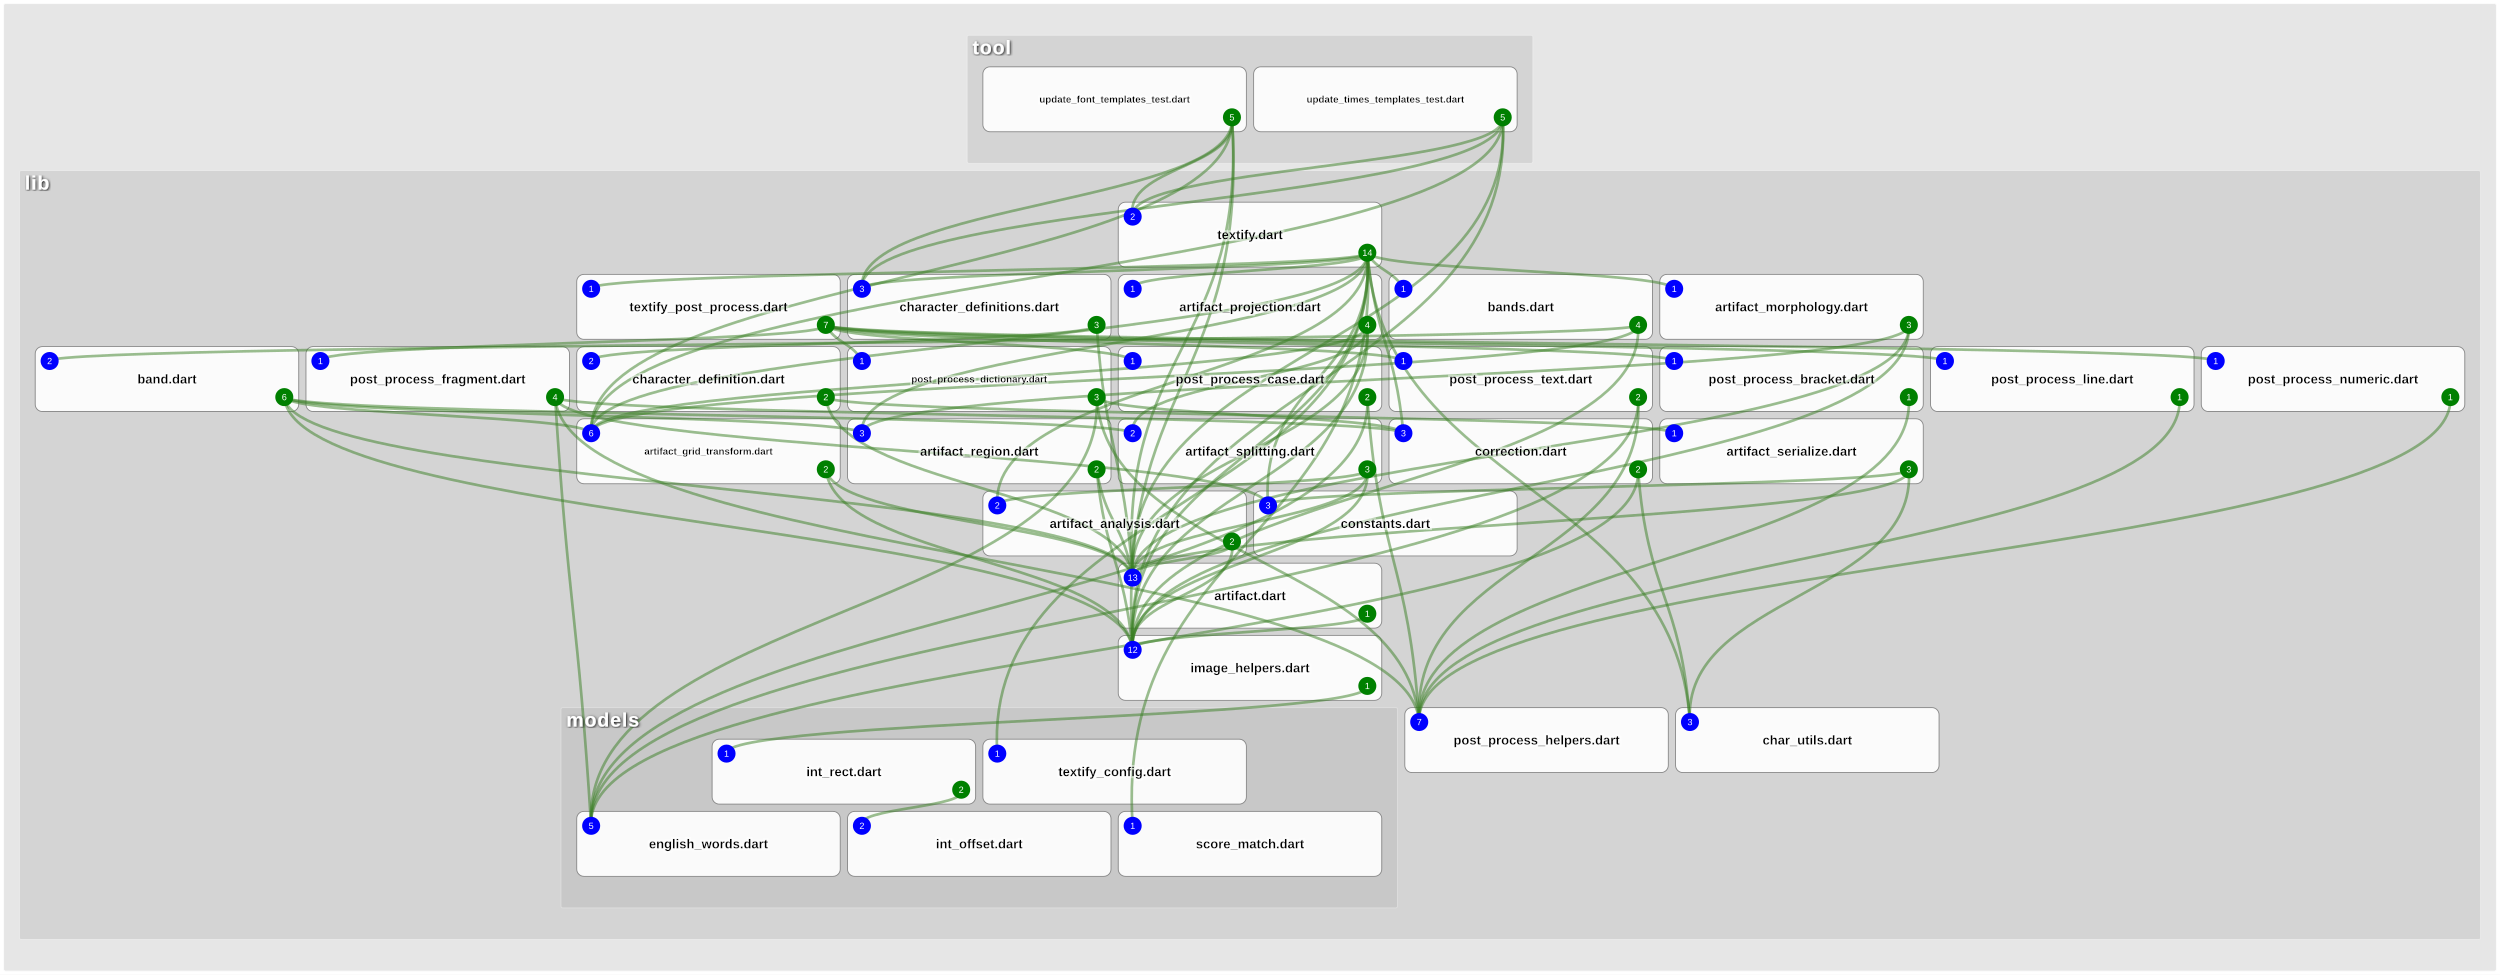
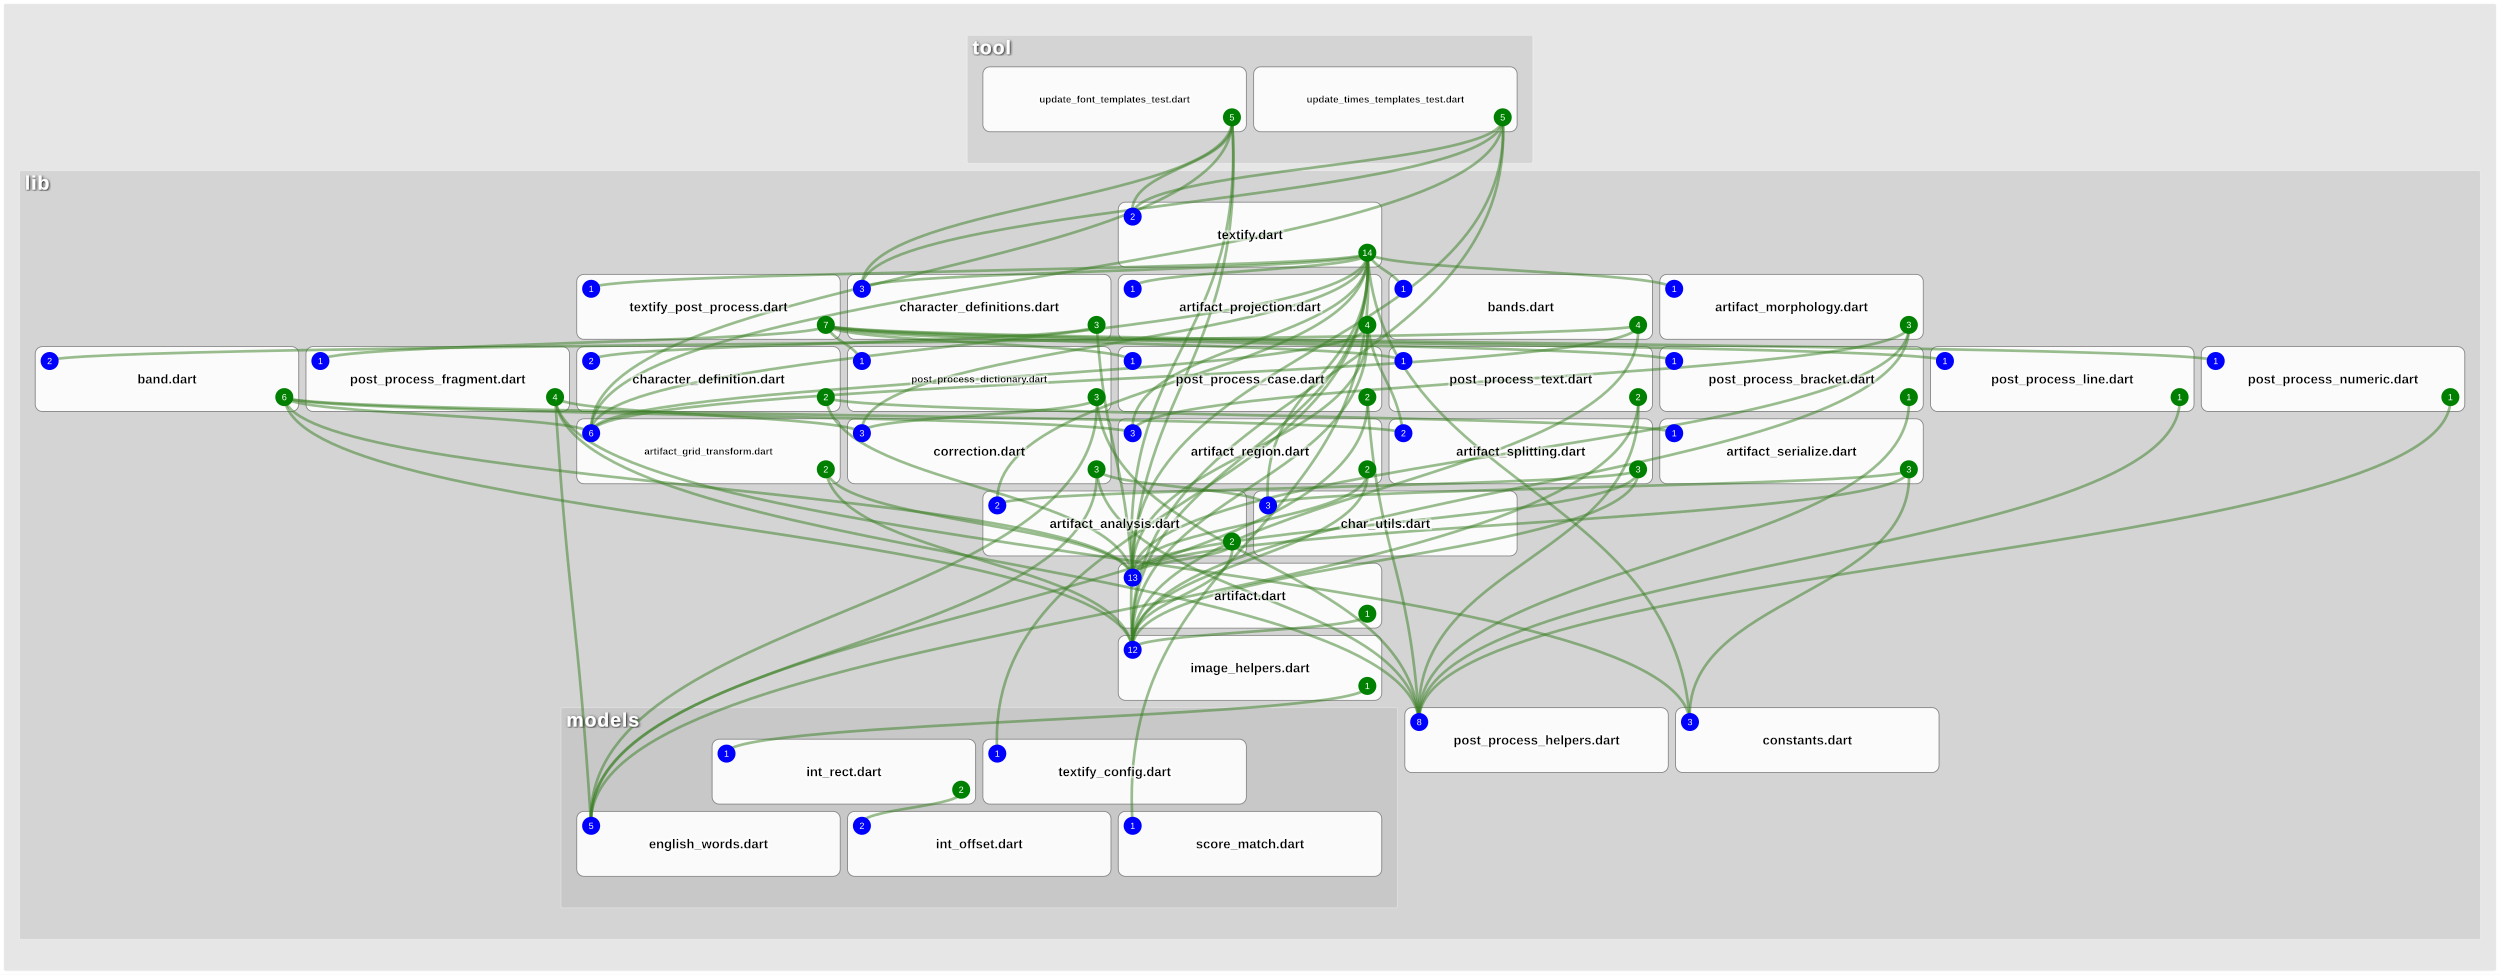
<svg xmlns="http://www.w3.org/2000/svg" width="2770" height="1080" font-family="Arial, Helvetica, sans-serif">
  <style>
    .layerRectangle {
      stroke: black;
      stroke-dasharray: 5,5;
      fill: url('#layers')
    }
    .layerText {
      fill: purple;
      font-size: 150%;
      filter: url(#outlineWhite);
    }
    .nodeFolder {
      fill: #aaaaaa;
      opacity: 0.3;
      stroke: whitesmoke;
    }
    .nodeFile {
      fill: #ffffff;
      opacity: 0.9;
      stroke: gray;
    }
    .nodeFileOrphan {
      fill: #ff6b6b !important;
      opacity: 0.9;
      stroke: gray;
    }
    .folderName {
      font-size: 180%;
      fill : white;
      font-weight: bolder;
      text-anchor: start;
      letter-spacing : 1px;
      dominant-baseline: hanging;
      filter: url(#shadow);
    }
    .nodeName {
      fill : black;
      font-weight: bold;
      text-anchor: middle;
      dominant-baseline: central;
      filter: url(#outlineWhite);
    }
    .line {
      fill : none;
      stroke: #377E22;
      stroke-width: 3;
      opacity: 0.5;
    }
    .line:hover {
      stroke-width: 6;
      opacity: 1;
    }
    .lineOrange {
      fill : none;
      stroke: #F09235;
      stroke-width: 8;
      opacity: 0.5;
    }
    .lineOrange:hover {
      stroke-width: 13;
      opacity: 1;
    }
    .lineRed {
      fill : none;
      stroke: #EB4132;
      stroke-width: 8;
      opacity: 0.5;
    }
    .lineRed:hover {
      stroke-width: 13;
      opacity: 1;
    }
</style>
  <defs id="idSvgDef">
    <linearGradient id="layers" gradientTransform="rotate(90)">
      <stop offset="0%" stop-color="#691872" stop-opacity="0.1" />
      <stop offset="100%" stop-color="#691872" stop-opacity="0.3" />
    </linearGradient>
    <filter id="shadow">
      <feGaussianBlur in="SourceAlpha" stdDeviation="2" />
      <feOffset dx="1" dy="1" result="offsetblur" />
      <feFlood flood-color="black" />
      <feComposite in2="offsetblur" operator="in" />
      <feMerge>
        <feMergeNode />
        <feMergeNode in="SourceGraphic" />
      </feMerge>
    </filter>
    <filter id="outlineWhite">
      <feMorphology in="SourceAlpha" result="DILATED" operator="dilate" radius="2" />
      <feFlood flood-color="white" flood-opacity="0.5" result="WHITE" />
      <feComposite in="WHITE" in2="DILATED" operator="in" result="OUTLINE" />
      <feMerge>
        <feMergeNode in="OUTLINE" />
        <feMergeNode in="SourceGraphic" />
      </feMerge>
    </filter>
    <filter id="outlineBlack">
      <feMorphology in="SourceAlpha" result="DILATED" operator="dilate" radius="2" />
      <feFlood flood-color="black" flood-opacity="0.5" result="BLACK" />
      <feComposite in="BLACK" in2="DILATED" operator="in" result="OUTLINE" />
      <feMerge>
        <feMergeNode in="OUTLINE" />
        <feMergeNode in="SourceGraphic" />
      </feMerge>
    </filter>
    <marker id="lineEnd" viewBox="0 -5 30 10" refX="12" orient="auto">
      <path d="M0,-16L32,0L0,16" fill="#3058FF" opacity="0.67" />
    </marker>
    <marker id="lineStart" viewBox="0 -4 8 8" refX="4" orient="auto">
      <circle cx="4" r="4" fill="#377E22" />
    </marker>
  </defs>
  <rect width="100%" height="100%" fill="white" />
  <g id="Node_">
    <rect x="4" y="4" width="2762" height="1072" rx="2" ry="2" class="nodeFolder" />
    <g id="Node_lib">
      <rect x="21.5" y="189" width="2727" height="852" rx="2" ry="2" class="nodeFolder" />
      <g id="Node_textify.dart">
        <rect x="1239" y="224" width="292" height="72" rx="8" ry="8" class="nodeFile" />
      </g>
      <g id="Node_textify_post_process.dart">
        <rect x="639" y="304" width="292" height="72" rx="8" ry="8" class="nodeFile" />
      </g>
      <g id="Node_character_definitions.dart">
        <rect x="939" y="304" width="292" height="72" rx="8" ry="8" class="nodeFile" />
      </g>
      <g id="Node_artifact_projection.dart">
        <rect x="1239" y="304" width="292" height="72" rx="8" ry="8" class="nodeFile" />
      </g>
      <g id="Node_bands.dart">
        <rect x="1539" y="304" width="292" height="72" rx="8" ry="8" class="nodeFile" />
      </g>
      <g id="Node_artifact_morphology.dart">
        <rect x="1839" y="304" width="292" height="72" rx="8" ry="8" class="nodeFile" />
      </g>
      <g id="Node_band.dart">
        <rect x="39" y="384" width="292" height="72" rx="8" ry="8" class="nodeFile" />
      </g>
      <g id="Node_post_process_fragment.dart">
        <rect x="339" y="384" width="292" height="72" rx="8" ry="8" class="nodeFile" />
      </g>
      <g id="Node_character_definition.dart">
        <rect x="639" y="384" width="292" height="72" rx="8" ry="8" class="nodeFile" />
      </g>
      <g id="Node_post_process_dictionary.dart">
        <rect x="939" y="384" width="292" height="72" rx="8" ry="8" class="nodeFile" />
      </g>
      <g id="Node_post_process_case.dart">
        <rect x="1239" y="384" width="292" height="72" rx="8" ry="8" class="nodeFile" />
      </g>
      <g id="Node_post_process_text.dart">
        <rect x="1539" y="384" width="292" height="72" rx="8" ry="8" class="nodeFile" />
      </g>
      <g id="Node_post_process_bracket.dart">
        <rect x="1839" y="384" width="292" height="72" rx="8" ry="8" class="nodeFile" />
      </g>
      <g id="Node_post_process_line.dart">
        <rect x="2139" y="384" width="292" height="72" rx="8" ry="8" class="nodeFile" />
      </g>
      <g id="Node_post_process_numeric.dart">
        <rect x="2439" y="384" width="292" height="72" rx="8" ry="8" class="nodeFile" />
      </g>
      <g id="Node_artifact_grid_transform.dart">
        <rect x="639" y="464" width="292" height="72" rx="8" ry="8" class="nodeFile" />
      </g>
+       <g id="Node_correction.dart">
+         <rect x="939" y="464" width="292" height="72" rx="8" ry="8" class="nodeFile" />
+       </g>
      <g id="Node_artifact_region.dart">
-         <rect x="939" y="464" width="292" height="72" rx="8" ry="8" class="nodeFile" />
+         <rect x="1239" y="464" width="292" height="72" rx="8" ry="8" class="nodeFile" />
      </g>
      <g id="Node_artifact_splitting.dart">
-         <rect x="1239" y="464" width="292" height="72" rx="8" ry="8" class="nodeFile" />
-       </g>
-       <g id="Node_correction.dart">
        <rect x="1539" y="464" width="292" height="72" rx="8" ry="8" class="nodeFile" />
      </g>
      <g id="Node_artifact_serialize.dart">
        <rect x="1839" y="464" width="292" height="72" rx="8" ry="8" class="nodeFile" />
      </g>
      <g id="Node_artifact_analysis.dart">
        <rect x="1089" y="544" width="292" height="72" rx="8" ry="8" class="nodeFile" />
      </g>
-       <g id="Node_constants.dart">
+       <g id="Node_char_utils.dart">
        <rect x="1389" y="544" width="292" height="72" rx="8" ry="8" class="nodeFile" />
      </g>
      <g id="Node_artifact.dart">
        <rect x="1239" y="624" width="292" height="72" rx="8" ry="8" class="nodeFile" />
      </g>
      <g id="Node_image_helpers.dart">
        <rect x="1239" y="704" width="292" height="72" rx="8" ry="8" class="nodeFile" />
      </g>
      <g id="Node_models">
        <rect x="621.5" y="784" width="927" height="222" rx="2" ry="2" class="nodeFolder" />
        <g id="Node_int_rect.dart">
          <rect x="789" y="819" width="292" height="72" rx="8" ry="8" class="nodeFile" />
        </g>
        <g id="Node_textify_config.dart">
          <rect x="1089" y="819" width="292" height="72" rx="8" ry="8" class="nodeFile" />
        </g>
        <g id="Node_english_words.dart">
          <rect x="639" y="899" width="292" height="72" rx="8" ry="8" class="nodeFile" />
        </g>
        <g id="Node_int_offset.dart">
          <rect x="939" y="899" width="292" height="72" rx="8" ry="8" class="nodeFile" />
        </g>
        <g id="Node_score_match.dart">
          <rect x="1239" y="899" width="292" height="72" rx="8" ry="8" class="nodeFile" />
        </g>
      </g>
      <g id="Node_post_process_helpers.dart">
        <rect x="1556.5" y="784" width="292" height="72" rx="8" ry="8" class="nodeFile" />
      </g>
-       <g id="Node_char_utils.dart">
+       <g id="Node_constants.dart">
        <rect x="1856.5" y="784" width="292" height="72" rx="8" ry="8" class="nodeFile" />
      </g>
    </g>
    <g id="Node_tool">
      <rect x="1071.5" y="39" width="627" height="142" rx="2" ry="2" class="nodeFolder" />
      <g id="Node_update_font_templates_test.dart">
        <rect x="1089" y="74" width="292" height="72" rx="8" ry="8" class="nodeFile" />
      </g>
      <g id="Node_update_times_templates_test.dart">
        <rect x="1389" y="74" width="292" height="72" rx="8" ry="8" class="nodeFile" />
      </g>
    </g>
  </g>
  <g id="Edges">
    <path d="M1365 600 C 1375 620,1245 620, 1255 640" fill="none" class="line">
      </path>
    <path d="M1365 600 C 1375 660,1245 660, 1255 720" fill="none" class="line">
      </path>
    <path d="M915 520 C 925 580,1245 580, 1255 640" fill="none" class="line">
      </path>
    <path d="M915 520 C 925 620,1245 620, 1255 720" fill="none" class="line">
      </path>
-     <path d="M2115 360 C 2125 420,945 420, 955 480" fill="none" class="line">
+     <path d="M2115 360 C 2125 420,1245 420, 1255 480" fill="none" class="line">
      </path>
    <path d="M2115 360 C 2125 500,1245 500, 1255 640" fill="none" class="line">
      </path>
    <path d="M2115 360 C 2127 540,1243 540, 1255 720" fill="none" class="line">
      </path>
    <path d="M1515 360 C 1525 420,645 420, 655 480" fill="none" class="line">
      </path>
-     <path d="M1515 360 C 1525 420,1245 420, 1255 480" fill="none" class="line">
+     <path d="M1515 360 C 1525 420,1545 420, 1555 480" fill="none" class="line">
      </path>
    <path d="M1515 360 C 1525 500,1245 500, 1255 640" fill="none" class="line">
      </path>
    <path d="M1515 360 C 1527 540,1243 540, 1255 720" fill="none" class="line">
      </path>
-     <path d="M1215 520 C 1225 580,1245 580, 1255 640" fill="none" class="line">
-       </path>
-     <path d="M1215 520 C 1225 620,1245 620, 1255 720" fill="none" class="line">
+     <path d="M1515 520 C 1525 580,1245 580, 1255 640" fill="none" class="line">
+       </path>
+     <path d="M1515 520 C 1525 620,1245 620, 1255 720" fill="none" class="line">
      </path>
    <path d="M2115 520 C 2125 580,1245 580, 1255 640" fill="none" class="line">
      </path>
+     <path d="M2115 520 C 2125 540,1395 540, 1405 560" fill="none" class="line">
+       </path>
    <path d="M2115 520 C 2125 660,1862.5 660, 1872.5 800" fill="none" class="line">
      </path>
-     <path d="M2115 520 C 2125 540,1395 540, 1405 560" fill="none" class="line">
-       </path>
-     <path d="M1515 520 C 1525 540,1095 540, 1105 560" fill="none" class="line">
-       </path>
-     <path d="M1515 520 C 1525 580,1245 580, 1255 640" fill="none" class="line">
-       </path>
-     <path d="M1515 520 C 1525 620,1245 620, 1255 720" fill="none" class="line">
+     <path d="M1815 520 C 1825 540,1095 540, 1105 560" fill="none" class="line">
+       </path>
+     <path d="M1815 520 C 1825 580,1245 580, 1255 640" fill="none" class="line">
+       </path>
+     <path d="M1815 520 C 1825 620,1245 620, 1255 720" fill="none" class="line">
      </path>
    <path d="M1515 680 C 1525 700,1245 700, 1255 720" fill="none" class="line">
      </path>
    <path d="M315 440 C 325 460,645 460, 655 480" fill="none" class="line">
      </path>
-     <path d="M315 440 C 325 460,945 460, 955 480" fill="none" class="line">
-       </path>
    <path d="M315 440 C 325 460,1245 460, 1255 480" fill="none" class="line">
      </path>
+     <path d="M315 440 C 325 460,1545 460, 1555 480" fill="none" class="line">
+       </path>
    <path d="M315 440 C 325 540,1245 540, 1255 640" fill="none" class="line">
      </path>
    <path d="M315 440 C 325 580,1245 580, 1255 720" fill="none" class="line">
      </path>
    <path d="M1815 360 C 1825 420,645 420, 655 480" fill="none" class="line">
      </path>
    <path d="M1815 360 C 1825 380,45 380, 55 400" fill="none" class="line">
      </path>
    <path d="M1815 360 C 1827 540,1243 540, 1255 720" fill="none" class="line">
      </path>
    <path d="M915 440 C 925 460,1845 460, 1855 480" fill="none" class="line">
      </path>
    <path d="M915 440 C 925 540,1245 540, 1255 640" fill="none" class="line">
      </path>
    <path d="M1215 360 C 1225 500,1245 500, 1255 640" fill="none" class="line">
      </path>
    <path d="M1215 360 C 1225 380,645 380, 655 400" fill="none" class="line">
      </path>
-     <path d="M1815 520 C 1825 660,1862.5 660, 1872.5 800" fill="none" class="line">
-       </path>
-     <path d="M1815 520 C 1828 717,642 718, 655 915" fill="none" class="line">
+     <path d="M1215 520 C 1225 540,1395 540, 1405 560" fill="none" class="line">
+       </path>
+     <path d="M1215 520 C 1228 717,642 718, 655 915" fill="none" class="line">
+       </path>
+     <path d="M1215 520 C 1225 660,1562.5 660, 1572.5 800" fill="none" class="line">
      </path>
    <path d="M1515 760 C 1525 797,795 798, 805 835" fill="none" class="line">
      </path>
    <path d="M1065 875 C 1075 895,945 895, 955 915" fill="none" class="line">
      </path>
    <path d="M2115 440 C 2127 620,1560.5 620, 1572.5 800" fill="none" class="line">
      </path>
    <path d="M1515 440 C 1530 677,640 678, 655 915" fill="none" class="line">
      </path>
    <path d="M1515 440 C 1527 620,1560.5 620, 1572.5 800" fill="none" class="line">
      </path>
-     <path d="M1215 440 C 1225 460,1545 460, 1555 480" fill="none" class="line">
+     <path d="M1215 440 C 1225 460,945 460, 955 480" fill="none" class="line">
      </path>
    <path d="M1215 440 C 1230 677,640 678, 655 915" fill="none" class="line">
      </path>
    <path d="M1215 440 C 1227 620,1560.5 620, 1572.5 800" fill="none" class="line">
      </path>
-     <path d="M615 440 C 625 500,1395 500, 1405 560" fill="none" class="line">
-       </path>
-     <path d="M615 440 C 625 460,1545 460, 1555 480" fill="none" class="line">
+     <path d="M615 440 C 627 620,1860.5 620, 1872.5 800" fill="none" class="line">
+       </path>
+     <path d="M615 440 C 625 460,945 460, 955 480" fill="none" class="line">
      </path>
    <path d="M615 440 C 630 677,640 678, 655 915" fill="none" class="line">
      </path>
    <path d="M615 440 C 627 620,1560.5 620, 1572.5 800" fill="none" class="line">
      </path>
    <path d="M2415 440 C 2427 620,1560.5 620, 1572.5 800" fill="none" class="line">
      </path>
    <path d="M2715 440 C 2727 620,1560.5 620, 1572.5 800" fill="none" class="line">
      </path>
    <path d="M1815 440 C 1830 677,640 678, 655 915" fill="none" class="line">
      </path>
    <path d="M1815 440 C 1827 620,1560.5 620, 1572.5 800" fill="none" class="line">
      </path>
    <path d="M915 360 C 925 380,1845 380, 1855 400" fill="none" class="line">
      </path>
    <path d="M915 360 C 925 380,1245 380, 1255 400" fill="none" class="line">
      </path>
    <path d="M915 360 C 925 380,945 380, 955 400" fill="none" class="line">
      </path>
    <path d="M915 360 C 925 380,345 380, 355 400" fill="none" class="line">
      </path>
    <path d="M915 360 C 925 380,2145 380, 2155 400" fill="none" class="line">
      </path>
    <path d="M915 360 C 925 380,2445 380, 2455 400" fill="none" class="line">
      </path>
    <path d="M915 360 C 925 380,1545 380, 1555 400" fill="none" class="line">
      </path>
    <path d="M1515 280 C 1525 420,1095 420, 1105 560" fill="none" class="line">
      </path>
    <path d="M1515 280 C 1525 380,645 380, 655 480" fill="none" class="line">
      </path>
    <path d="M1515 280 C 1525 300,1845 300, 1855 320" fill="none" class="line">
      </path>
    <path d="M1515 280 C 1525 300,1245 300, 1255 320" fill="none" class="line">
      </path>
+     <path d="M1515 280 C 1525 380,1245 380, 1255 480" fill="none" class="line">
+       </path>
+     <path d="M1515 280 C 1525 300,1545 300, 1555 320" fill="none" class="line">
+       </path>
+     <path d="M1515 280 C 1525 420,1395 420, 1405 560" fill="none" class="line">
+       </path>
+     <path d="M1515 280 C 1525 300,945 300, 955 320" fill="none" class="line">
+       </path>
+     <path d="M1515 280 C 1532 540,1855.5 540, 1872.5 800" fill="none" class="line">
+       </path>
    <path d="M1515 280 C 1525 380,945 380, 955 480" fill="none" class="line">
-       </path>
-     <path d="M1515 280 C 1525 300,1545 300, 1555 320" fill="none" class="line">
-       </path>
-     <path d="M1515 280 C 1532 540,1855.5 540, 1872.5 800" fill="none" class="line">
-       </path>
-     <path d="M1515 280 C 1525 300,945 300, 955 320" fill="none" class="line">
-       </path>
-     <path d="M1515 280 C 1525 420,1395 420, 1405 560" fill="none" class="line">
-       </path>
-     <path d="M1515 280 C 1525 380,1545 380, 1555 480" fill="none" class="line">
      </path>
    <path d="M1515 280 C 1529 500,1241 500, 1255 720" fill="none" class="line">
      </path>
    <path d="M1515 280 C 1536 597,1234 598, 1255 915" fill="none" class="line">
      </path>
    <path d="M1515 280 C 1533 557,1087 558, 1105 835" fill="none" class="line">
      </path>
    <path d="M1515 280 C 1525 300,645 300, 655 320" fill="none" class="line">
      </path>
    <path d="M1365 130 C 1376 305,644 305, 655 480" fill="none" class="line">
      </path>
    <path d="M1365 130 C 1382 385,1238 385, 1255 640" fill="none" class="line">
      </path>
    <path d="M1365 130 C 1375 225,945 225, 955 320" fill="none" class="line">
      </path>
    <path d="M1365 130 C 1384 425,1236 425, 1255 720" fill="none" class="line">
      </path>
    <path d="M1365 130 C 1375 185,1245 185, 1255 240" fill="none" class="line">
      </path>
    <path d="M1665 130 C 1676 305,644 305, 655 480" fill="none" class="line">
      </path>
    <path d="M1665 130 C 1682 385,1238 385, 1255 640" fill="none" class="line">
      </path>
    <path d="M1665 130 C 1675 225,945 225, 955 320" fill="none" class="line">
      </path>
    <path d="M1665 130 C 1684 425,1236 425, 1255 720" fill="none" class="line">
      </path>
    <path d="M1665 130 C 1675 185,1245 185, 1255 240" fill="none" class="line">
      </path>
  </g>
  <g id="Counters_">
    <g id="Counters_lib">
      <g id="Counters_textify.dart">
        <g>
          <circle cx="1515" cy="280" r="10" fill="green" />
          <text x="1515" y="280" fill="white" font-size="10" text-anchor="middle" dominant-baseline="central">14</text>
        </g>
        <g>
          <circle cx="1255" cy="240" r="10" fill="blue" />
          <text x="1255" y="240" fill="white" font-size="10" text-anchor="middle" dominant-baseline="central">2</text>
        </g>
      </g>
      <g id="Counters_textify_post_process.dart">
        <g>
          <circle cx="915" cy="360" r="10" fill="green" />
          <text x="915" y="360" fill="white" font-size="10" text-anchor="middle" dominant-baseline="central">7</text>
        </g>
        <g>
          <circle cx="655" cy="320" r="10" fill="blue" />
          <text x="655" y="320" fill="white" font-size="10" text-anchor="middle" dominant-baseline="central">1</text>
        </g>
      </g>
      <g id="Counters_character_definitions.dart">
        <g>
          <circle cx="1215" cy="360" r="10" fill="green" />
          <text x="1215" y="360" fill="white" font-size="10" text-anchor="middle" dominant-baseline="central">3</text>
        </g>
        <g>
          <circle cx="955" cy="320" r="10" fill="blue" />
          <text x="955" y="320" fill="white" font-size="10" text-anchor="middle" dominant-baseline="central">3</text>
        </g>
      </g>
      <g id="Counters_artifact_projection.dart">
        <g>
          <circle cx="1515" cy="360" r="10" fill="green" />
          <text x="1515" y="360" fill="white" font-size="10" text-anchor="middle" dominant-baseline="central">4</text>
        </g>
        <g>
          <circle cx="1255" cy="320" r="10" fill="blue" />
          <text x="1255" y="320" fill="white" font-size="10" text-anchor="middle" dominant-baseline="central">1</text>
        </g>
      </g>
      <g id="Counters_bands.dart">
        <g>
          <circle cx="1815" cy="360" r="10" fill="green" />
          <text x="1815" y="360" fill="white" font-size="10" text-anchor="middle" dominant-baseline="central">4</text>
        </g>
        <g>
          <circle cx="1555" cy="320" r="10" fill="blue" />
          <text x="1555" y="320" fill="white" font-size="10" text-anchor="middle" dominant-baseline="central">1</text>
        </g>
      </g>
      <g id="Counters_artifact_morphology.dart">
        <g>
          <circle cx="2115" cy="360" r="10" fill="green" />
          <text x="2115" y="360" fill="white" font-size="10" text-anchor="middle" dominant-baseline="central">3</text>
        </g>
        <g>
          <circle cx="1855" cy="320" r="10" fill="blue" />
          <text x="1855" y="320" fill="white" font-size="10" text-anchor="middle" dominant-baseline="central">1</text>
        </g>
      </g>
      <g id="Counters_band.dart">
        <g>
          <circle cx="315" cy="440" r="10" fill="green" />
          <text x="315" y="440" fill="white" font-size="10" text-anchor="middle" dominant-baseline="central">6</text>
        </g>
        <g>
          <circle cx="55" cy="400" r="10" fill="blue" />
          <text x="55" y="400" fill="white" font-size="10" text-anchor="middle" dominant-baseline="central">2</text>
        </g>
      </g>
      <g id="Counters_post_process_fragment.dart">
        <g>
          <circle cx="615" cy="440" r="10" fill="green" />
          <text x="615" y="440" fill="white" font-size="10" text-anchor="middle" dominant-baseline="central">4</text>
        </g>
        <g>
          <circle cx="355" cy="400" r="10" fill="blue" />
          <text x="355" y="400" fill="white" font-size="10" text-anchor="middle" dominant-baseline="central">1</text>
        </g>
      </g>
      <g id="Counters_character_definition.dart">
        <g>
          <circle cx="915" cy="440" r="10" fill="green" />
          <text x="915" y="440" fill="white" font-size="10" text-anchor="middle" dominant-baseline="central">2</text>
        </g>
        <g>
          <circle cx="655" cy="400" r="10" fill="blue" />
          <text x="655" y="400" fill="white" font-size="10" text-anchor="middle" dominant-baseline="central">2</text>
        </g>
      </g>
      <g id="Counters_post_process_dictionary.dart">
        <g>
          <circle cx="1215" cy="440" r="10" fill="green" />
          <text x="1215" y="440" fill="white" font-size="10" text-anchor="middle" dominant-baseline="central">3</text>
        </g>
        <g>
          <circle cx="955" cy="400" r="10" fill="blue" />
          <text x="955" y="400" fill="white" font-size="10" text-anchor="middle" dominant-baseline="central">1</text>
        </g>
      </g>
      <g id="Counters_post_process_case.dart">
        <g>
          <circle cx="1515" cy="440" r="10" fill="green" />
          <text x="1515" y="440" fill="white" font-size="10" text-anchor="middle" dominant-baseline="central">2</text>
        </g>
        <g>
          <circle cx="1255" cy="400" r="10" fill="blue" />
          <text x="1255" y="400" fill="white" font-size="10" text-anchor="middle" dominant-baseline="central">1</text>
        </g>
      </g>
      <g id="Counters_post_process_text.dart">
        <g>
          <circle cx="1815" cy="440" r="10" fill="green" />
          <text x="1815" y="440" fill="white" font-size="10" text-anchor="middle" dominant-baseline="central">2</text>
        </g>
        <g>
          <circle cx="1555" cy="400" r="10" fill="blue" />
          <text x="1555" y="400" fill="white" font-size="10" text-anchor="middle" dominant-baseline="central">1</text>
        </g>
      </g>
      <g id="Counters_post_process_bracket.dart">
        <g>
          <circle cx="2115" cy="440" r="10" fill="green" />
          <text x="2115" y="440" fill="white" font-size="10" text-anchor="middle" dominant-baseline="central">1</text>
        </g>
        <g>
          <circle cx="1855" cy="400" r="10" fill="blue" />
          <text x="1855" y="400" fill="white" font-size="10" text-anchor="middle" dominant-baseline="central">1</text>
        </g>
      </g>
      <g id="Counters_post_process_line.dart">
        <g>
          <circle cx="2415" cy="440" r="10" fill="green" />
          <text x="2415" y="440" fill="white" font-size="10" text-anchor="middle" dominant-baseline="central">1</text>
        </g>
        <g>
          <circle cx="2155" cy="400" r="10" fill="blue" />
          <text x="2155" y="400" fill="white" font-size="10" text-anchor="middle" dominant-baseline="central">1</text>
        </g>
      </g>
      <g id="Counters_post_process_numeric.dart">
        <g>
          <circle cx="2715" cy="440" r="10" fill="green" />
          <text x="2715" y="440" fill="white" font-size="10" text-anchor="middle" dominant-baseline="central">1</text>
        </g>
        <g>
          <circle cx="2455" cy="400" r="10" fill="blue" />
          <text x="2455" y="400" fill="white" font-size="10" text-anchor="middle" dominant-baseline="central">1</text>
        </g>
      </g>
      <g id="Counters_artifact_grid_transform.dart">
        <g>
          <circle cx="915" cy="520" r="10" fill="green" />
          <text x="915" y="520" fill="white" font-size="10" text-anchor="middle" dominant-baseline="central">2</text>
        </g>
        <g>
          <circle cx="655" cy="480" r="10" fill="blue" />
          <text x="655" y="480" fill="white" font-size="10" text-anchor="middle" dominant-baseline="central">6</text>
        </g>
      </g>
-       <g id="Counters_artifact_region.dart">
+       <g id="Counters_correction.dart">
        <g>
          <circle cx="1215" cy="520" r="10" fill="green" />
-           <text x="1215" y="520" fill="white" font-size="10" text-anchor="middle" dominant-baseline="central">2</text>
+           <text x="1215" y="520" fill="white" font-size="10" text-anchor="middle" dominant-baseline="central">3</text>
        </g>
        <g>
          <circle cx="955" cy="480" r="10" fill="blue" />
          <text x="955" y="480" fill="white" font-size="10" text-anchor="middle" dominant-baseline="central">3</text>
        </g>
      </g>
+       <g id="Counters_artifact_region.dart">
+         <g>
+           <circle cx="1515" cy="520" r="10" fill="green" />
+           <text x="1515" y="520" fill="white" font-size="10" text-anchor="middle" dominant-baseline="central">2</text>
+         </g>
+         <g>
+           <circle cx="1255" cy="480" r="10" fill="blue" />
+           <text x="1255" y="480" fill="white" font-size="10" text-anchor="middle" dominant-baseline="central">3</text>
+         </g>
+       </g>
      <g id="Counters_artifact_splitting.dart">
        <g>
-           <circle cx="1515" cy="520" r="10" fill="green" />
-           <text x="1515" y="520" fill="white" font-size="10" text-anchor="middle" dominant-baseline="central">3</text>
-         </g>
-         <g>
-           <circle cx="1255" cy="480" r="10" fill="blue" />
-           <text x="1255" y="480" fill="white" font-size="10" text-anchor="middle" dominant-baseline="central">2</text>
-         </g>
-       </g>
-       <g id="Counters_correction.dart">
-         <g>
          <circle cx="1815" cy="520" r="10" fill="green" />
-           <text x="1815" y="520" fill="white" font-size="10" text-anchor="middle" dominant-baseline="central">2</text>
+           <text x="1815" y="520" fill="white" font-size="10" text-anchor="middle" dominant-baseline="central">3</text>
        </g>
        <g>
          <circle cx="1555" cy="480" r="10" fill="blue" />
-           <text x="1555" y="480" fill="white" font-size="10" text-anchor="middle" dominant-baseline="central">3</text>
+           <text x="1555" y="480" fill="white" font-size="10" text-anchor="middle" dominant-baseline="central">2</text>
        </g>
      </g>
      <g id="Counters_artifact_serialize.dart">
        <g>
          <circle cx="2115" cy="520" r="10" fill="green" />
          <text x="2115" y="520" fill="white" font-size="10" text-anchor="middle" dominant-baseline="central">3</text>
        </g>
        <g>
          <circle cx="1855" cy="480" r="10" fill="blue" />
          <text x="1855" y="480" fill="white" font-size="10" text-anchor="middle" dominant-baseline="central">1</text>
        </g>
      </g>
      <g id="Counters_artifact_analysis.dart">
        <g>
          <circle cx="1365" cy="600" r="10" fill="green" />
          <text x="1365" y="600" fill="white" font-size="10" text-anchor="middle" dominant-baseline="central">2</text>
        </g>
        <g>
          <circle cx="1105" cy="560" r="10" fill="blue" />
          <text x="1105" y="560" fill="white" font-size="10" text-anchor="middle" dominant-baseline="central">2</text>
        </g>
      </g>
-       <g id="Counters_constants.dart">
+       <g id="Counters_char_utils.dart">
        <g>
          <circle cx="1405" cy="560" r="10" fill="blue" />
          <text x="1405" y="560" fill="white" font-size="10" text-anchor="middle" dominant-baseline="central">3</text>
        </g>
      </g>
      <g id="Counters_artifact.dart">
        <g>
          <circle cx="1515" cy="680" r="10" fill="green" />
          <text x="1515" y="680" fill="white" font-size="10" text-anchor="middle" dominant-baseline="central">1</text>
        </g>
        <g>
          <circle cx="1255" cy="640" r="10" fill="blue" />
          <text x="1255" y="640" fill="white" font-size="10" text-anchor="middle" dominant-baseline="central">13</text>
        </g>
      </g>
      <g id="Counters_image_helpers.dart">
        <g>
          <circle cx="1515" cy="760" r="10" fill="green" />
          <text x="1515" y="760" fill="white" font-size="10" text-anchor="middle" dominant-baseline="central">1</text>
        </g>
        <g>
          <circle cx="1255" cy="720" r="10" fill="blue" />
          <text x="1255" y="720" fill="white" font-size="10" text-anchor="middle" dominant-baseline="central">12</text>
        </g>
      </g>
      <g id="Counters_models">
        <g id="Counters_int_rect.dart">
          <g>
            <circle cx="1065" cy="875" r="10" fill="green" />
            <text x="1065" y="875" fill="white" font-size="10" text-anchor="middle" dominant-baseline="central">2</text>
          </g>
          <g>
            <circle cx="805" cy="835" r="10" fill="blue" />
            <text x="805" y="835" fill="white" font-size="10" text-anchor="middle" dominant-baseline="central">1</text>
          </g>
        </g>
        <g id="Counters_textify_config.dart">
          <g>
            <circle cx="1105" cy="835" r="10" fill="blue" />
            <text x="1105" y="835" fill="white" font-size="10" text-anchor="middle" dominant-baseline="central">1</text>
          </g>
        </g>
        <g id="Counters_english_words.dart">
          <g>
            <circle cx="655" cy="915" r="10" fill="blue" />
            <text x="655" y="915" fill="white" font-size="10" text-anchor="middle" dominant-baseline="central">5</text>
          </g>
        </g>
        <g id="Counters_int_offset.dart">
          <g>
            <circle cx="955" cy="915" r="10" fill="blue" />
            <text x="955" y="915" fill="white" font-size="10" text-anchor="middle" dominant-baseline="central">2</text>
          </g>
        </g>
        <g id="Counters_score_match.dart">
          <g>
            <circle cx="1255" cy="915" r="10" fill="blue" />
            <text x="1255" y="915" fill="white" font-size="10" text-anchor="middle" dominant-baseline="central">1</text>
          </g>
        </g>
      </g>
      <g id="Counters_post_process_helpers.dart">
        <g>
          <circle cx="1572.5" cy="800" r="10" fill="blue" />
-           <text x="1572.5" y="800" fill="white" font-size="10" text-anchor="middle" dominant-baseline="central">7</text>
-         </g>
-       </g>
-       <g id="Counters_char_utils.dart">
+           <text x="1572.5" y="800" fill="white" font-size="10" text-anchor="middle" dominant-baseline="central">8</text>
+         </g>
+       </g>
+       <g id="Counters_constants.dart">
        <g>
          <circle cx="1872.5" cy="800" r="10" fill="blue" />
          <text x="1872.5" y="800" fill="white" font-size="10" text-anchor="middle" dominant-baseline="central">3</text>
        </g>
      </g>
    </g>
    <g id="Counters_tool">
      <g id="Counters_update_font_templates_test.dart">
        <g>
          <circle cx="1365" cy="130" r="10" fill="green" />
          <text x="1365" y="130" fill="white" font-size="10" text-anchor="middle" dominant-baseline="central">5</text>
        </g>
      </g>
      <g id="Counters_update_times_templates_test.dart">
        <g>
          <circle cx="1665" cy="130" r="10" fill="green" />
          <text x="1665" y="130" fill="white" font-size="10" text-anchor="middle" dominant-baseline="central">5</text>
        </g>
      </g>
    </g>
  </g>
  <g id="Labels_">
    <text class="folderName" x="10" y="10">
    </text>
    <g id="Labels_lib">
      <text class="folderName" x="27.5" y="195">lib</text>
      <g id="Labels_textify.dart">
        <text class="nodeName" x="1385" y="260" font-size="120%">textify.dart</text>
      </g>
      <g id="Labels_textify_post_process.dart">
        <text class="nodeName" x="785" y="340" font-size="120%">textify_post_process.dart</text>
      </g>
      <g id="Labels_character_definitions.dart">
        <text class="nodeName" x="1085" y="340" font-size="120%">character_definitions.dart</text>
      </g>
      <g id="Labels_artifact_projection.dart">
        <text class="nodeName" x="1385" y="340" font-size="120%">artifact_projection.dart</text>
      </g>
      <g id="Labels_bands.dart">
        <text class="nodeName" x="1685" y="340" font-size="120%">bands.dart</text>
      </g>
      <g id="Labels_artifact_morphology.dart">
        <text class="nodeName" x="1985" y="340" font-size="120%">artifact_morphology.dart</text>
      </g>
      <g id="Labels_band.dart">
        <text class="nodeName" x="185" y="420" font-size="120%">band.dart</text>
      </g>
      <g id="Labels_post_process_fragment.dart">
        <text class="nodeName" x="485" y="420" font-size="120%">post_process_fragment.dart</text>
      </g>
      <g id="Labels_character_definition.dart">
        <text class="nodeName" x="785" y="420" font-size="120%">character_definition.dart</text>
      </g>
      <g id="Labels_post_process_dictionary.dart">
        <text class="nodeName" x="1085" y="420" font-size="90%">post_process_dictionary.dart</text>
      </g>
      <g id="Labels_post_process_case.dart">
        <text class="nodeName" x="1385" y="420" font-size="120%">post_process_case.dart</text>
      </g>
      <g id="Labels_post_process_text.dart">
        <text class="nodeName" x="1685" y="420" font-size="120%">post_process_text.dart</text>
      </g>
      <g id="Labels_post_process_bracket.dart">
        <text class="nodeName" x="1985" y="420" font-size="120%">post_process_bracket.dart</text>
      </g>
      <g id="Labels_post_process_line.dart">
        <text class="nodeName" x="2285" y="420" font-size="120%">post_process_line.dart</text>
      </g>
      <g id="Labels_post_process_numeric.dart">
        <text class="nodeName" x="2585" y="420" font-size="120%">post_process_numeric.dart</text>
      </g>
      <g id="Labels_artifact_grid_transform.dart">
        <text class="nodeName" x="785" y="500" font-size="90%">artifact_grid_transform.dart</text>
      </g>
+       <g id="Labels_correction.dart">
+         <text class="nodeName" x="1085" y="500" font-size="120%">correction.dart</text>
+       </g>
      <g id="Labels_artifact_region.dart">
-         <text class="nodeName" x="1085" y="500" font-size="120%">artifact_region.dart</text>
+         <text class="nodeName" x="1385" y="500" font-size="120%">artifact_region.dart</text>
      </g>
      <g id="Labels_artifact_splitting.dart">
-         <text class="nodeName" x="1385" y="500" font-size="120%">artifact_splitting.dart</text>
-       </g>
-       <g id="Labels_correction.dart">
-         <text class="nodeName" x="1685" y="500" font-size="120%">correction.dart</text>
+         <text class="nodeName" x="1685" y="500" font-size="120%">artifact_splitting.dart</text>
      </g>
      <g id="Labels_artifact_serialize.dart">
        <text class="nodeName" x="1985" y="500" font-size="120%">artifact_serialize.dart</text>
      </g>
      <g id="Labels_artifact_analysis.dart">
        <text class="nodeName" x="1235" y="580" font-size="120%">artifact_analysis.dart</text>
      </g>
-       <g id="Labels_constants.dart">
-         <text class="nodeName" x="1535" y="580" font-size="120%">constants.dart</text>
+       <g id="Labels_char_utils.dart">
+         <text class="nodeName" x="1535" y="580" font-size="120%">char_utils.dart</text>
      </g>
      <g id="Labels_artifact.dart">
        <text class="nodeName" x="1385" y="660" font-size="120%">artifact.dart</text>
      </g>
      <g id="Labels_image_helpers.dart">
        <text class="nodeName" x="1385" y="740" font-size="120%">image_helpers.dart</text>
      </g>
      <g id="Labels_models">
        <text class="folderName" x="627.5" y="790">models</text>
        <g id="Labels_int_rect.dart">
          <text class="nodeName" x="935" y="855" font-size="120%">int_rect.dart</text>
        </g>
        <g id="Labels_textify_config.dart">
          <text class="nodeName" x="1235" y="855" font-size="120%">textify_config.dart</text>
        </g>
        <g id="Labels_english_words.dart">
          <text class="nodeName" x="785" y="935" font-size="120%">english_words.dart</text>
        </g>
        <g id="Labels_int_offset.dart">
          <text class="nodeName" x="1085" y="935" font-size="120%">int_offset.dart</text>
        </g>
        <g id="Labels_score_match.dart">
          <text class="nodeName" x="1385" y="935" font-size="120%">score_match.dart</text>
        </g>
      </g>
      <g id="Labels_post_process_helpers.dart">
        <text class="nodeName" x="1702.5" y="820" font-size="120%">post_process_helpers.dart</text>
      </g>
-       <g id="Labels_char_utils.dart">
-         <text class="nodeName" x="2002.5" y="820" font-size="120%">char_utils.dart</text>
+       <g id="Labels_constants.dart">
+         <text class="nodeName" x="2002.5" y="820" font-size="120%">constants.dart</text>
      </g>
    </g>
    <g id="Labels_tool">
      <text class="folderName" x="1077.5" y="45">tool</text>
      <g id="Labels_update_font_templates_test.dart">
        <text class="nodeName" x="1235" y="110" font-size="90%">update_font_templates_test.dart</text>
      </g>
      <g id="Labels_update_times_templates_test.dart">
        <text class="nodeName" x="1535" y="110" font-size="90%">update_times_templates_test.dart</text>
      </g>
    </g>
  </g>
</svg>
